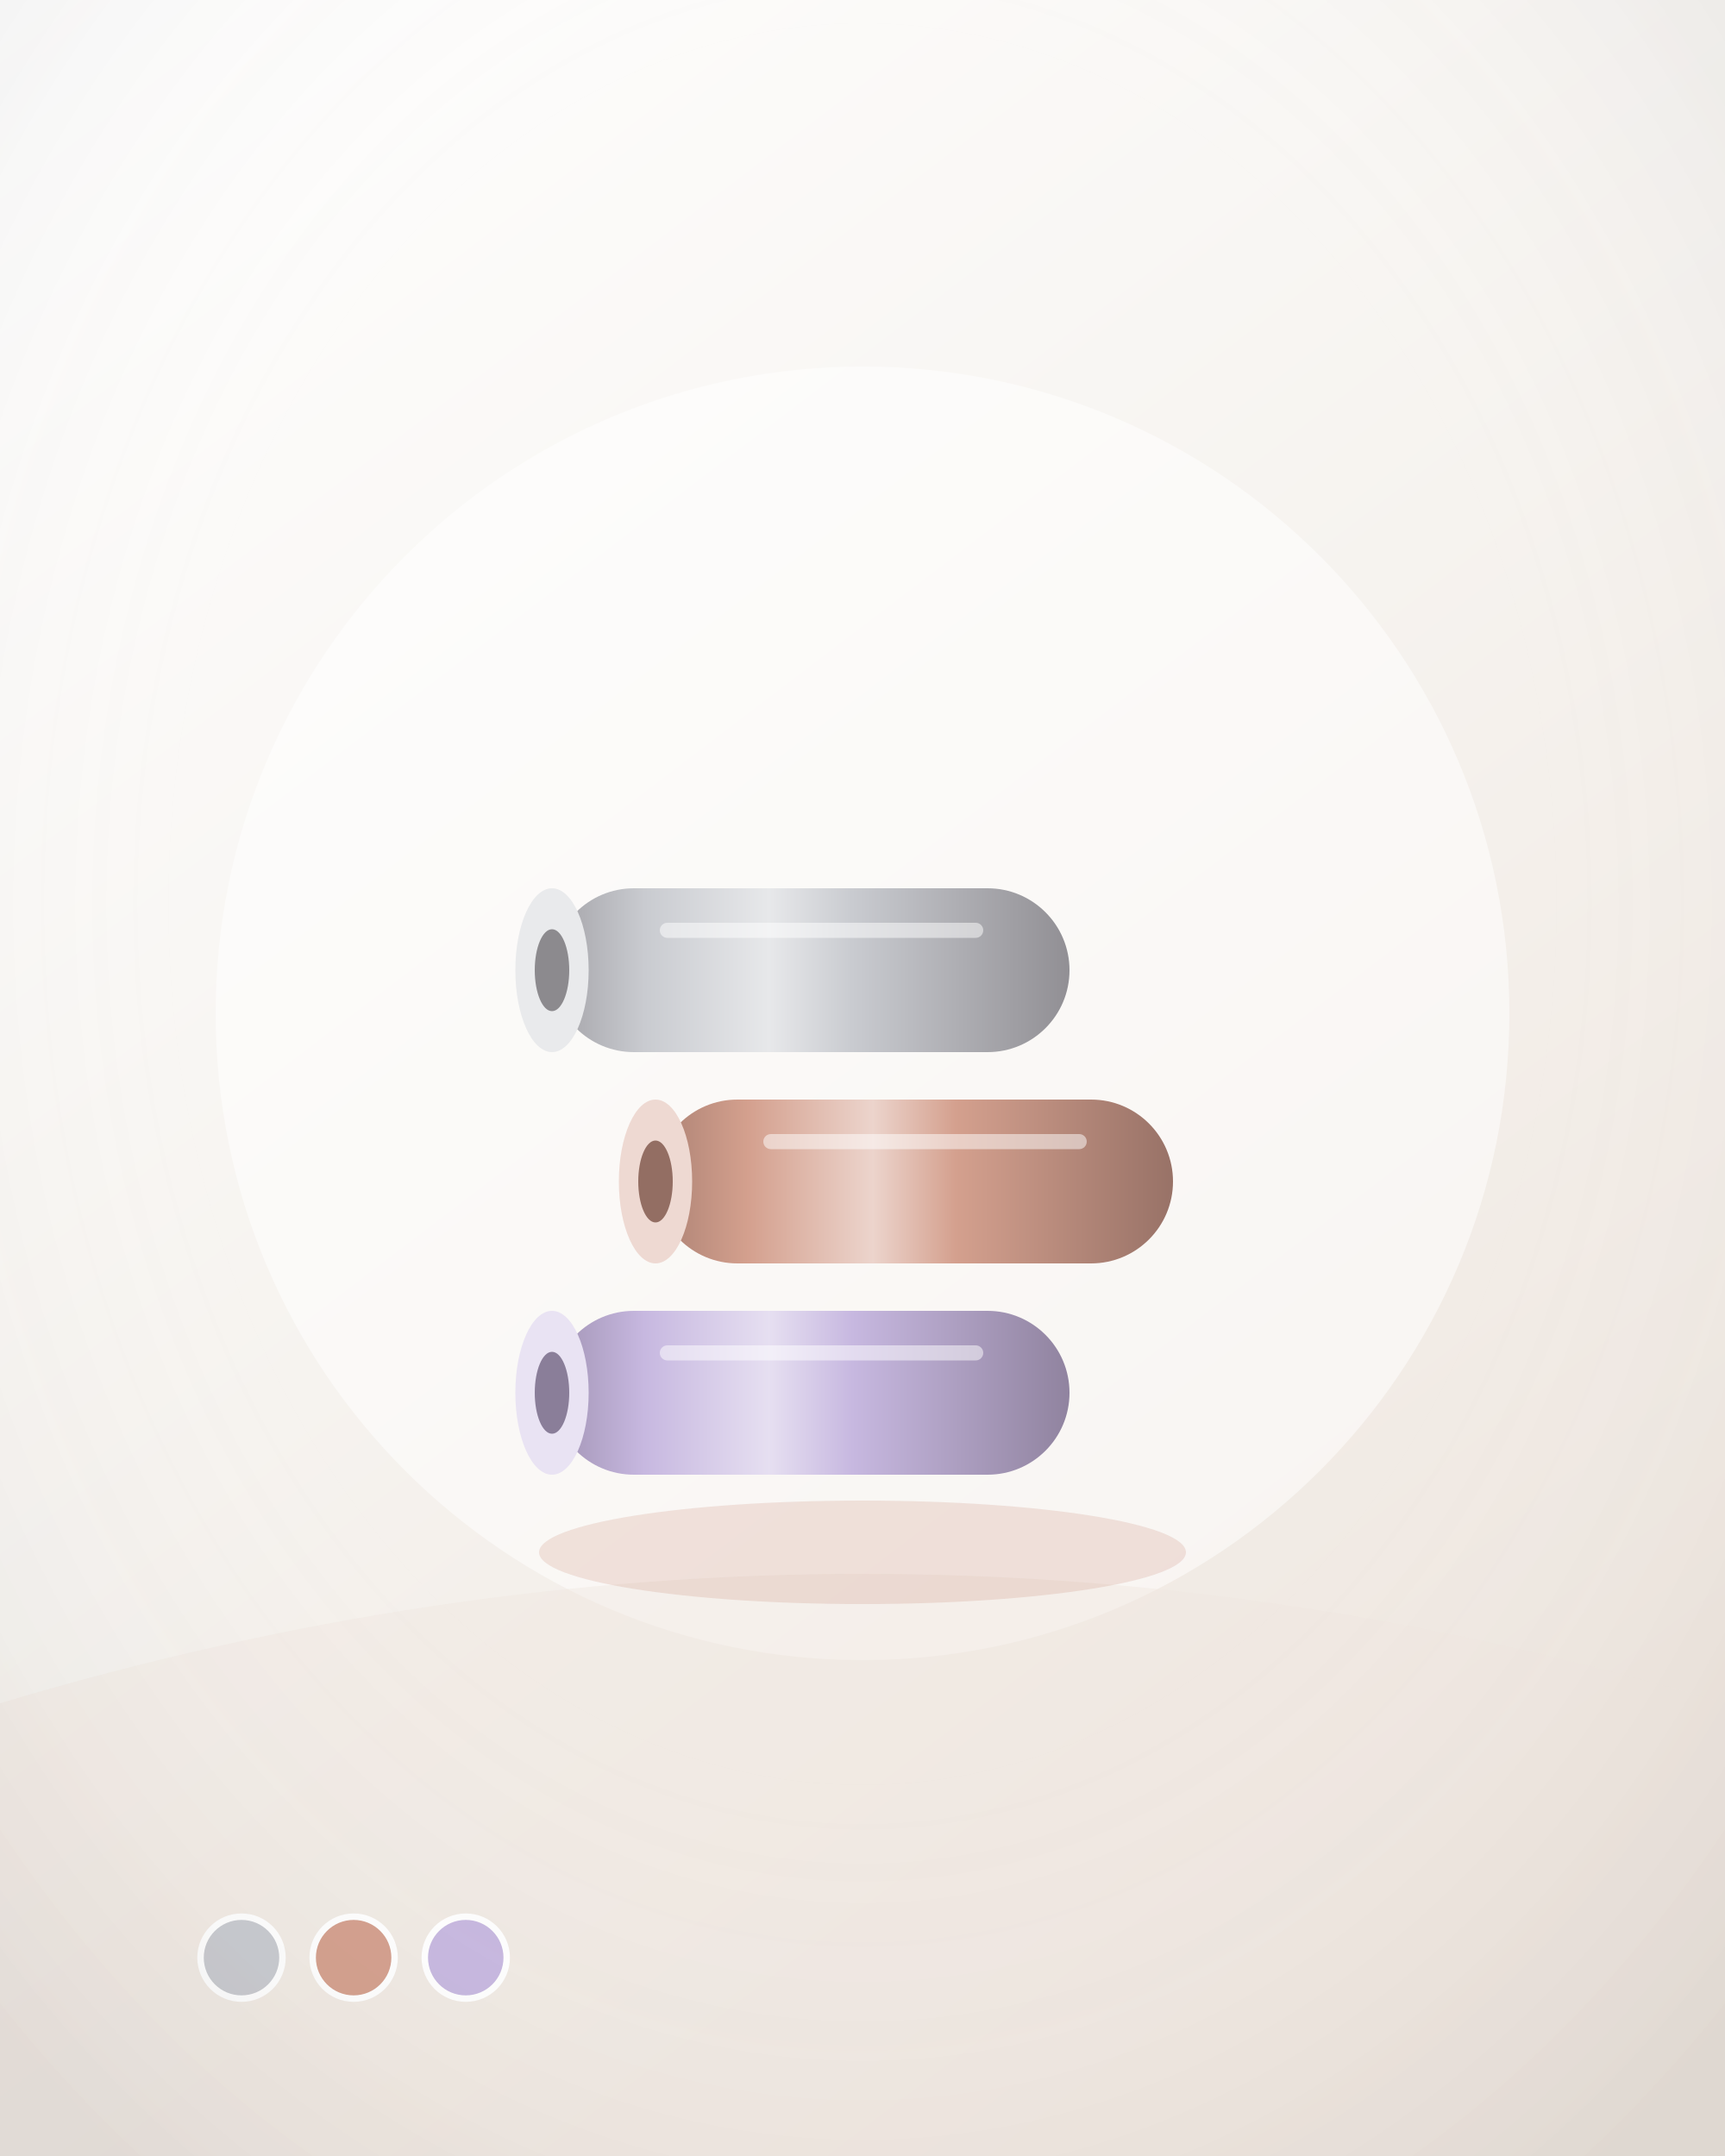
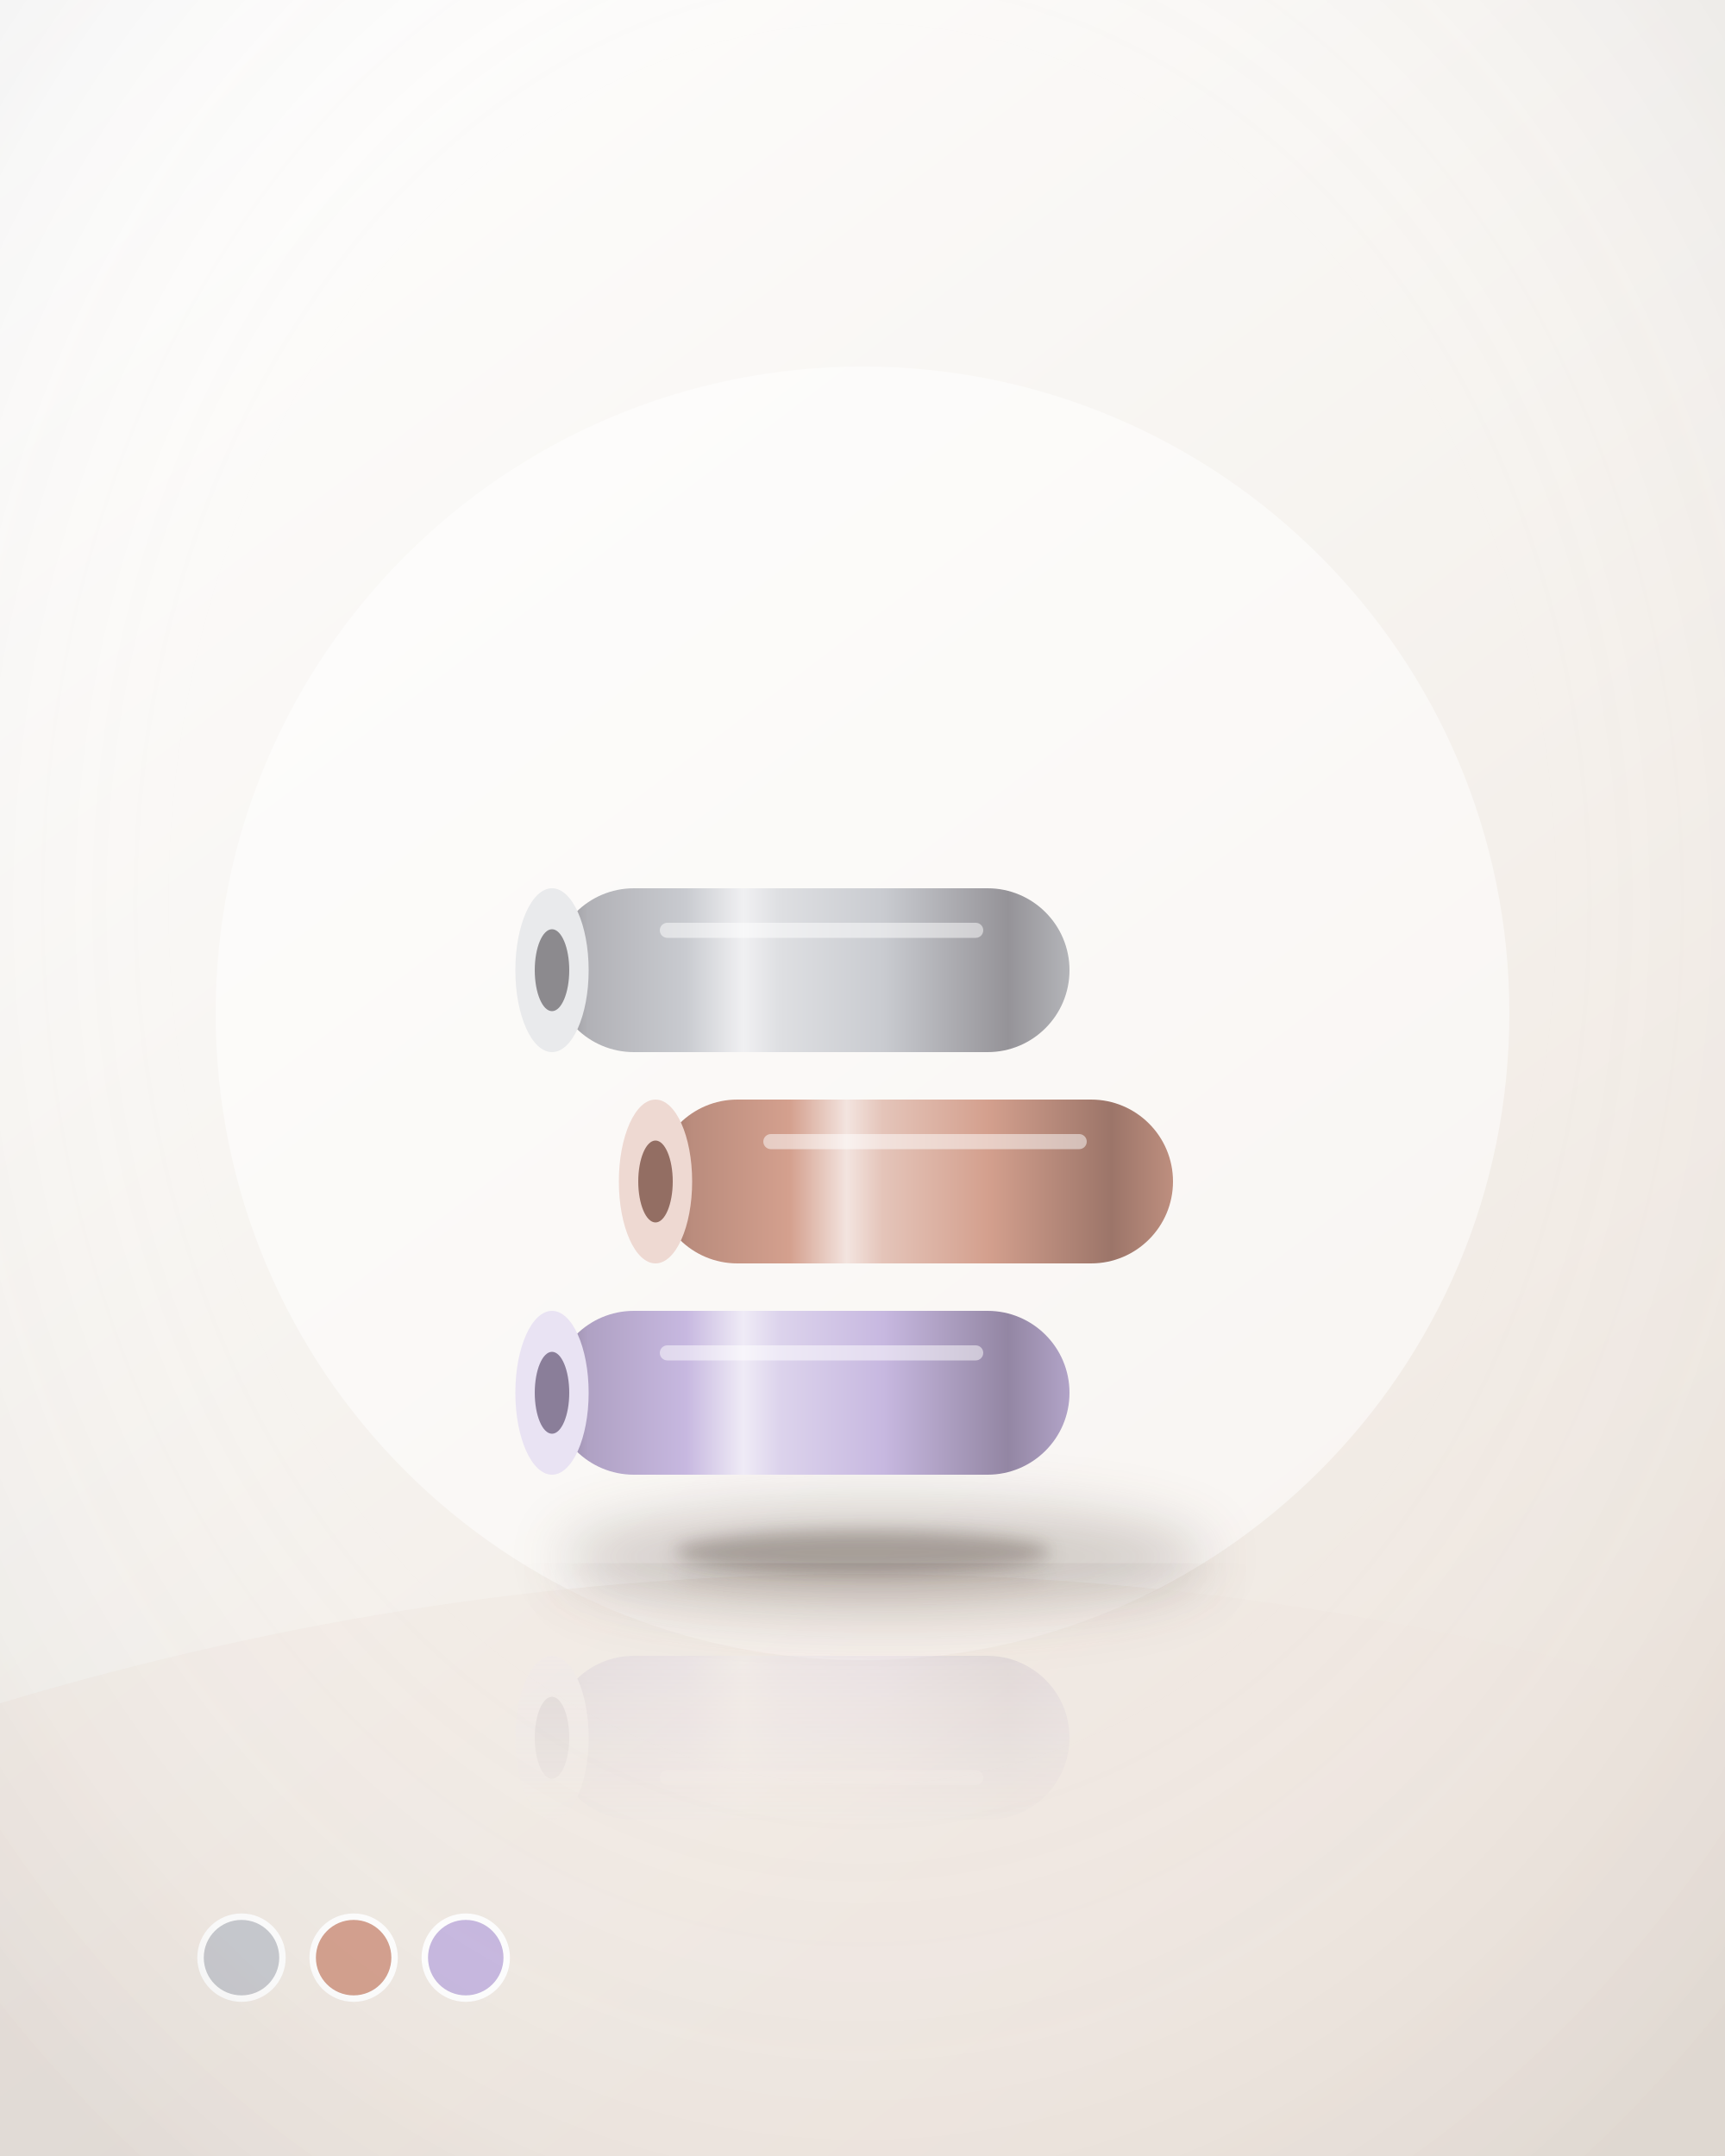
<svg xmlns="http://www.w3.org/2000/svg" viewBox="0 0 800 1000" width="800" height="1000" role="img">
  <defs>
    <linearGradient id="bg68" x1="0" y1="0" x2=".6" y2="1">
      <stop offset="0" stop-color="#FFFFFF" />
      <stop offset=".55" stop-color="#F6F3EF" />
      <stop offset="1" stop-color="#EFE7E0" />
    </linearGradient>
    <radialGradient id="v69" cx=".5" cy=".42" r=".72">
      <stop offset=".55" stop-color="#fff" stop-opacity="0" />
      <stop offset="1" stop-color="#141110" stop-opacity=".07" />
    </radialGradient>
+     <filter id="blurWide" x="-60%" y="-200%" width="220%" height="500%">
+       <feGaussianBlur stdDeviation="13" />
+     </filter>
+     <filter id="blurTight" x="-60%" y="-300%" width="220%" height="700%">
+       <feGaussianBlur stdDeviation="4" />
+     </filter>
+     <linearGradient id="reflGrad" x1="0" y1="205" x2="0" y2="335" gradientUnits="userSpaceOnUse">
+       <stop offset="0" stop-color="#fff" stop-opacity=".5" />
+       <stop offset="1" stop-color="#fff" stop-opacity="0" />
+     </linearGradient>
+     <mask id="reflFade" maskUnits="userSpaceOnUse" x="-260" y="205" width="520" height="130">
+       <rect x="-260" y="205" width="520" height="130" fill="url(#reflGrad)" />
+     </mask>
    <linearGradient id="g65" x1="0" y1="0" x2="1" y2="0">
-       <stop offset="0" stop-color="#a3a2a7" />
-       <stop offset=".18" stop-color="#C9CBD0" />
-       <stop offset=".42" stop-color="#e7e8ea" />
-       <stop offset=".58" stop-color="#C9CBD0" />
-       <stop offset="1" stop-color="#918f94" />
+       <stop offset="0" stop-color="#8e8c90" />
+       <stop offset=".07" stop-color="#b1b1b6" />
+       <stop offset=".26" stop-color="#C9CBD0" />
+       <stop offset=".37" stop-color="#f0f0f2" />
+       <stop offset=".44" stop-color="#dedfe2" />
+       <stop offset=".64" stop-color="#C9CBD0" />
+       <stop offset=".88" stop-color="#959398" />
+       <stop offset="1" stop-color="#b4b5b9" />
    </linearGradient>
    <linearGradient id="g66" x1="0" y1="0" x2="1" y2="0">
-       <stop offset="0" stop-color="#ab8173" />
-       <stop offset=".18" stop-color="#D4A08E" />
-       <stop offset=".42" stop-color="#ecd4cc" />
-       <stop offset=".58" stop-color="#D4A08E" />
-       <stop offset="1" stop-color="#987267" />
+       <stop offset="0" stop-color="#956f65" />
+       <stop offset=".07" stop-color="#ba8c7d" />
+       <stop offset=".26" stop-color="#D4A08E" />
+       <stop offset=".37" stop-color="#f3e4df" />
+       <stop offset=".44" stop-color="#e4c4b9" />
+       <stop offset=".64" stop-color="#D4A08E" />
+       <stop offset=".88" stop-color="#9c7569" />
+       <stop offset="1" stop-color="#be8f7f" />
    </linearGradient>
    <linearGradient id="g67" x1="0" y1="0" x2="1" y2="0">
-       <stop offset="0" stop-color="#a193b3" />
-       <stop offset=".18" stop-color="#C7B8E0" />
-       <stop offset=".42" stop-color="#e6dff1" />
-       <stop offset=".58" stop-color="#C7B8E0" />
-       <stop offset="1" stop-color="#90839f" />
+       <stop offset="0" stop-color="#8c7f9b" />
+       <stop offset=".07" stop-color="#afa1c3" />
+       <stop offset=".26" stop-color="#C7B8E0" />
+       <stop offset=".37" stop-color="#efebf6" />
+       <stop offset=".44" stop-color="#dcd3ec" />
+       <stop offset=".64" stop-color="#C7B8E0" />
+       <stop offset=".88" stop-color="#9386a3" />
+       <stop offset="1" stop-color="#b2a4c8" />
    </linearGradient>
  </defs>
  <rect width="800" height="1000" fill="url(#bg68)" />
  <circle cx="400" cy="470" r="300" fill="#fff" opacity=".5" />
  <path d="M0 1000 L0 790 Q 400 670 800 790 L800 1000 Z" fill="#EFE7E0" opacity=".45" />
  <g transform="translate(400,520) rotate(0) scale(1)">
-     <ellipse cx="0" cy="200" rx="150" ry="24" fill="#A8432A" opacity=".13" />
+     <g mask="url(#reflFade)" opacity=".5">
+       <g transform="translate(0,412) scale(1,-1)">
+         <ellipse cx="10.5" cy="202" rx="150" ry="24" fill="#4A372F" opacity=".22" filter="url(#blurWide)" />
+         <ellipse cx="0" cy="200" rx="87" ry="10.08" fill="#3A2A24" opacity=".3" filter="url(#blurTight)" />
+         <g transform="translate(-24,-70)">
+           <rect x="-120" y="-38" width="240" height="76" rx="38" fill="url(#g65)" />
+           <ellipse cx="-120" cy="0" rx="17" ry="38" fill="#e9eaec" />
+           <ellipse cx="-120" cy="0" rx="8" ry="19" fill="#8c8a8e" />
+           <rect x="-70" y="-22" width="150" height="7" rx="3.5" fill="#fff" opacity=".5" />
+         </g>
+         <g transform="translate(24,28)">
+           <rect x="-120" y="-38" width="240" height="76" rx="38" fill="url(#g66)" />
+           <ellipse cx="-120" cy="0" rx="17" ry="38" fill="#eed9d2" />
+           <ellipse cx="-120" cy="0" rx="8" ry="19" fill="#936e63" />
+           <rect x="-70" y="-22" width="150" height="7" rx="3.5" fill="#fff" opacity=".5" />
+         </g>
+         <g transform="translate(-24,126)">
+           <rect x="-120" y="-38" width="240" height="76" rx="38" fill="url(#g67)" />
+           <ellipse cx="-120" cy="0" rx="17" ry="38" fill="#e9e3f3" />
+           <ellipse cx="-120" cy="0" rx="8" ry="19" fill="#8a7e99" />
+           <rect x="-70" y="-22" width="150" height="7" rx="3.5" fill="#fff" opacity=".5" />
+         </g>
+       </g>
+     </g>
+     <ellipse cx="10.5" cy="202" rx="150" ry="24" fill="#4A372F" opacity=".22" filter="url(#blurWide)" />
+     <ellipse cx="0" cy="200" rx="87" ry="10.08" fill="#3A2A24" opacity=".3" filter="url(#blurTight)" />
    <g transform="translate(-24,-70)">
      <rect x="-120" y="-38" width="240" height="76" rx="38" fill="url(#g65)" />
      <ellipse cx="-120" cy="0" rx="17" ry="38" fill="#e9eaec" />
      <ellipse cx="-120" cy="0" rx="8" ry="19" fill="#8c8a8e" />
      <rect x="-70" y="-22" width="150" height="7" rx="3.5" fill="#fff" opacity=".5" />
    </g>
    <g transform="translate(24,28)">
      <rect x="-120" y="-38" width="240" height="76" rx="38" fill="url(#g66)" />
      <ellipse cx="-120" cy="0" rx="17" ry="38" fill="#eed9d2" />
      <ellipse cx="-120" cy="0" rx="8" ry="19" fill="#936e63" />
      <rect x="-70" y="-22" width="150" height="7" rx="3.5" fill="#fff" opacity=".5" />
    </g>
    <g transform="translate(-24,126)">
      <rect x="-120" y="-38" width="240" height="76" rx="38" fill="url(#g67)" />
      <ellipse cx="-120" cy="0" rx="17" ry="38" fill="#e9e3f3" />
      <ellipse cx="-120" cy="0" rx="8" ry="19" fill="#8a7e99" />
      <rect x="-70" y="-22" width="150" height="7" rx="3.5" fill="#fff" opacity=".5" />
    </g>
  </g>
  <circle cx="112" cy="908" r="19" fill="#C9CBD0" stroke="#fff" stroke-width="3" />
  <circle cx="164" cy="908" r="19" fill="#D4A08E" stroke="#fff" stroke-width="3" />
  <circle cx="216" cy="908" r="19" fill="#C7B8E0" stroke="#fff" stroke-width="3" />
  <rect width="800" height="1000" fill="url(#v69)" />
</svg>
